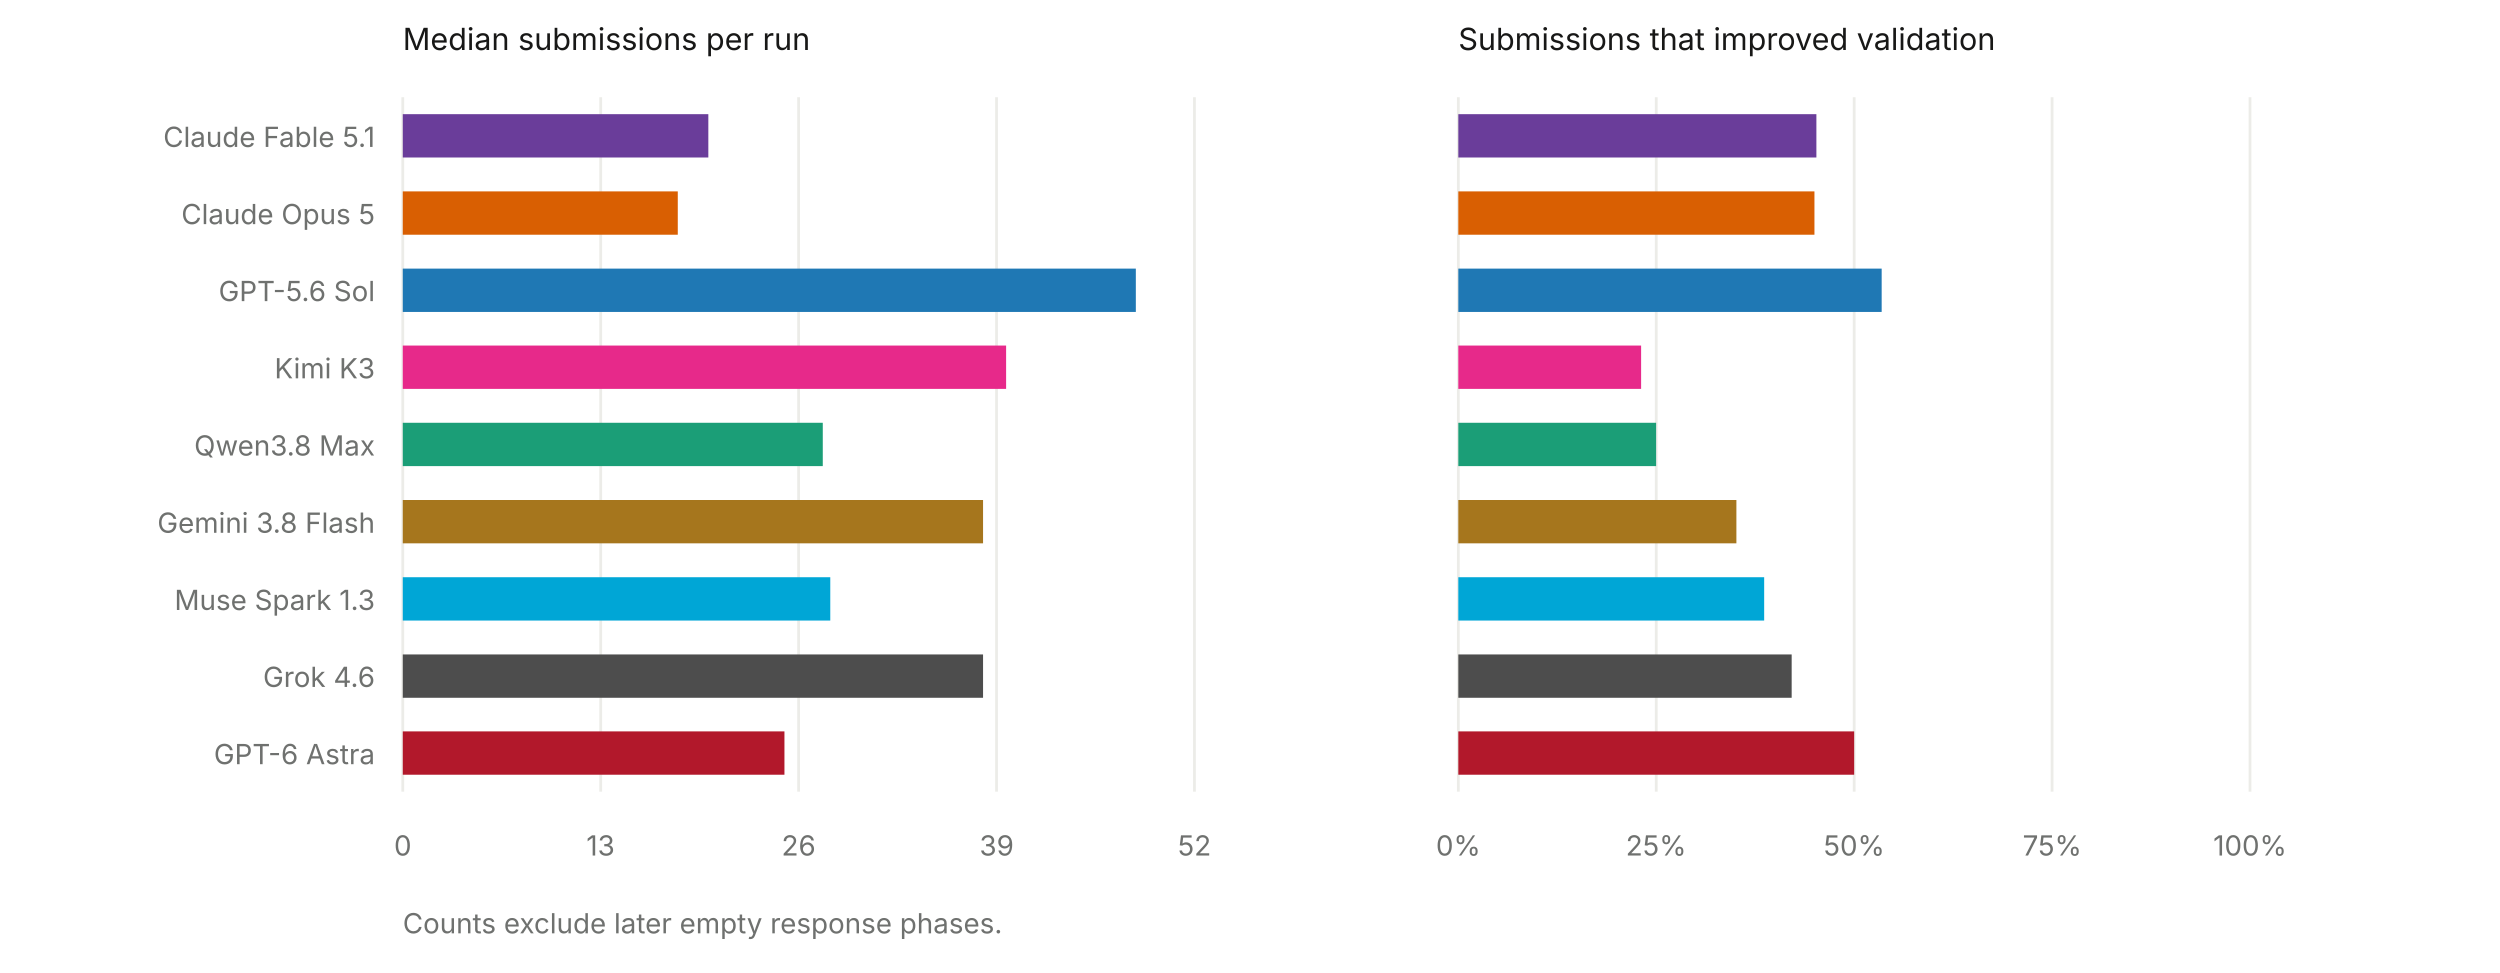
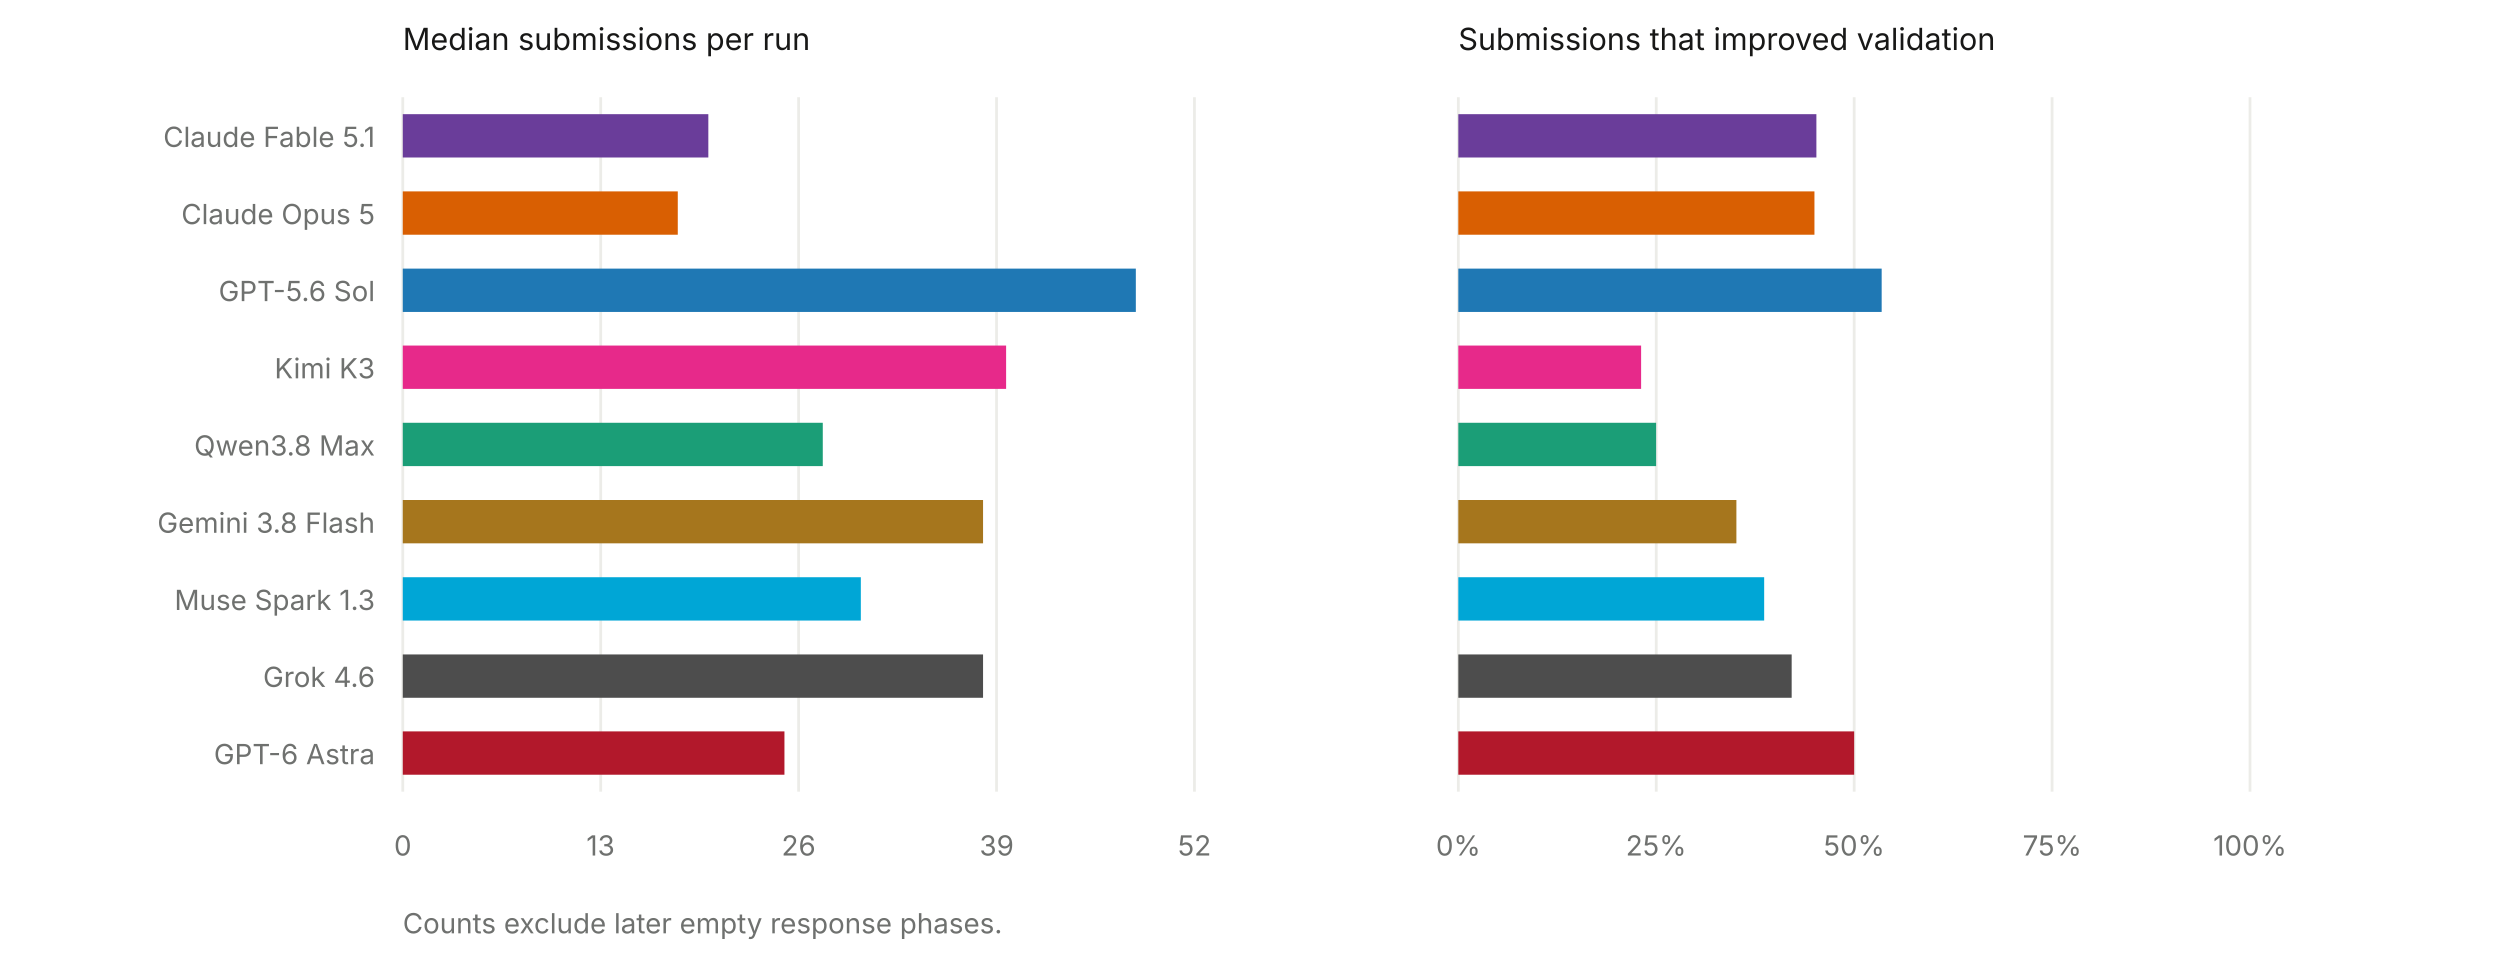
<svg xmlns="http://www.w3.org/2000/svg" viewBox="0 0 900 350" role="img" aria-label="Submissions and validation improvement rate by model">
  <style>
text{font-family:Inter,ui-sans-serif,-apple-system,BlinkMacSystemFont,"Segoe UI",sans-serif;fill:#181817}
.muted{fill:#6f716f}.grid{stroke:#ecece8;stroke-width:1}.axis{stroke:#babbb7;stroke-width:1}
.legend{font-size:10px}.label{font-size:11px}.tick{font-size:10px;fill:#6f716f}
</style>
  <text class="label" x="145.0" y="18.0" text-anchor="start">Median submissions per run</text>
  <line class="grid" x1="145.0" x2="145.0" y1="35" y2="285" />
  <text class="tick" x="145.0" y="308.0" text-anchor="middle">0</text>
  <line class="grid" x1="216.25" x2="216.25" y1="35" y2="285" />
  <text class="tick" x="216.2" y="308.0" text-anchor="middle">13</text>
  <line class="grid" x1="287.5" x2="287.5" y1="35" y2="285" />
  <text class="tick" x="287.5" y="308.0" text-anchor="middle">26</text>
  <line class="grid" x1="358.75" x2="358.75" y1="35" y2="285" />
  <text class="tick" x="358.8" y="308.0" text-anchor="middle">39</text>
  <line class="grid" x1="430.0" x2="430.0" y1="35" y2="285" />
  <text class="tick" x="430.0" y="308.0" text-anchor="middle">52</text>
  <text class="label" x="525.0" y="18.0" text-anchor="start">Submissions that improved validation</text>
  <line class="grid" x1="525.0" x2="525.0" y1="35" y2="285" />
  <text class="tick" x="525.0" y="308.0" text-anchor="middle">0%</text>
  <line class="grid" x1="596.25" x2="596.25" y1="35" y2="285" />
  <text class="tick" x="596.2" y="308.0" text-anchor="middle">25%</text>
  <line class="grid" x1="667.5" x2="667.5" y1="35" y2="285" />
  <text class="tick" x="667.5" y="308.0" text-anchor="middle">50%</text>
  <line class="grid" x1="738.75" x2="738.75" y1="35" y2="285" />
  <text class="tick" x="738.8" y="308.0" text-anchor="middle">75%</text>
  <line class="grid" x1="810.0" x2="810.0" y1="35" y2="285" />
  <text class="tick" x="810.0" y="308.0" text-anchor="middle">100%</text>
  <text class="tick" x="135.0" y="52.9" text-anchor="end">Claude Fable 5.1</text>
  <rect x="145" y="41.1" width="110.0" height="15.6" fill="#6A3D9A" />
  <rect x="525" y="41.1" width="128.9" height="15.6" fill="#6A3D9A" />
  <text class="tick" x="135.0" y="80.7" text-anchor="end">Claude Opus 5</text>
  <rect x="145" y="68.9" width="99.0" height="15.6" fill="#D95F02" />
  <rect x="525" y="68.9" width="128.2" height="15.6" fill="#D95F02" />
  <text class="tick" x="135.0" y="108.4" text-anchor="end">GPT-5.6 Sol</text>
  <rect x="145" y="96.7" width="263.9" height="15.6" fill="#1F78B4" />
  <rect x="525" y="96.7" width="152.4" height="15.6" fill="#1F78B4" />
  <text class="tick" x="135.0" y="136.2" text-anchor="end">Kimi K3</text>
  <rect x="145" y="124.4" width="217.2" height="15.6" fill="#E7298A" />
  <rect x="525" y="124.4" width="65.8" height="15.6" fill="#E7298A" />
  <text class="tick" x="135.0" y="164.0" text-anchor="end">Qwen3.8 Max</text>
  <rect x="145" y="152.2" width="151.2" height="15.6" fill="#1B9E77" />
  <rect x="525" y="152.2" width="71.2" height="15.6" fill="#1B9E77" />
  <text class="tick" x="135.0" y="191.8" text-anchor="end">Gemini 3.8 Flash</text>
  <rect x="145" y="180.0" width="208.9" height="15.6" fill="#A6761D" />
  <rect x="525" y="180.0" width="100.1" height="15.6" fill="#A6761D" />
  <text class="tick" x="135.0" y="219.6" text-anchor="end">Muse Spark 1.3</text>
-   <rect x="145" y="207.8" width="153.9" height="15.6" fill="#00A6D6" />
+   <rect x="145" y="207.8" width="164.9" height="15.6" fill="#00A6D6" />
  <rect x="525" y="207.8" width="110.1" height="15.6" fill="#00A6D6" />
  <text class="tick" x="135.0" y="247.3" text-anchor="end">Grok 4.6</text>
  <rect x="145" y="235.6" width="208.9" height="15.6" fill="#4D4D4D" />
  <rect x="525" y="235.6" width="120.0" height="15.6" fill="#4D4D4D" />
  <text class="tick" x="135.0" y="275.1" text-anchor="end">GPT-6 Astra</text>
  <rect x="145" y="263.3" width="137.4" height="15.6" fill="#B2182B" />
  <rect x="525" y="263.3" width="142.5" height="15.6" fill="#B2182B" />
  <text class="tick" x="145.0" y="336.0" text-anchor="start">Counts exclude later empty response phases.</text>
</svg>
